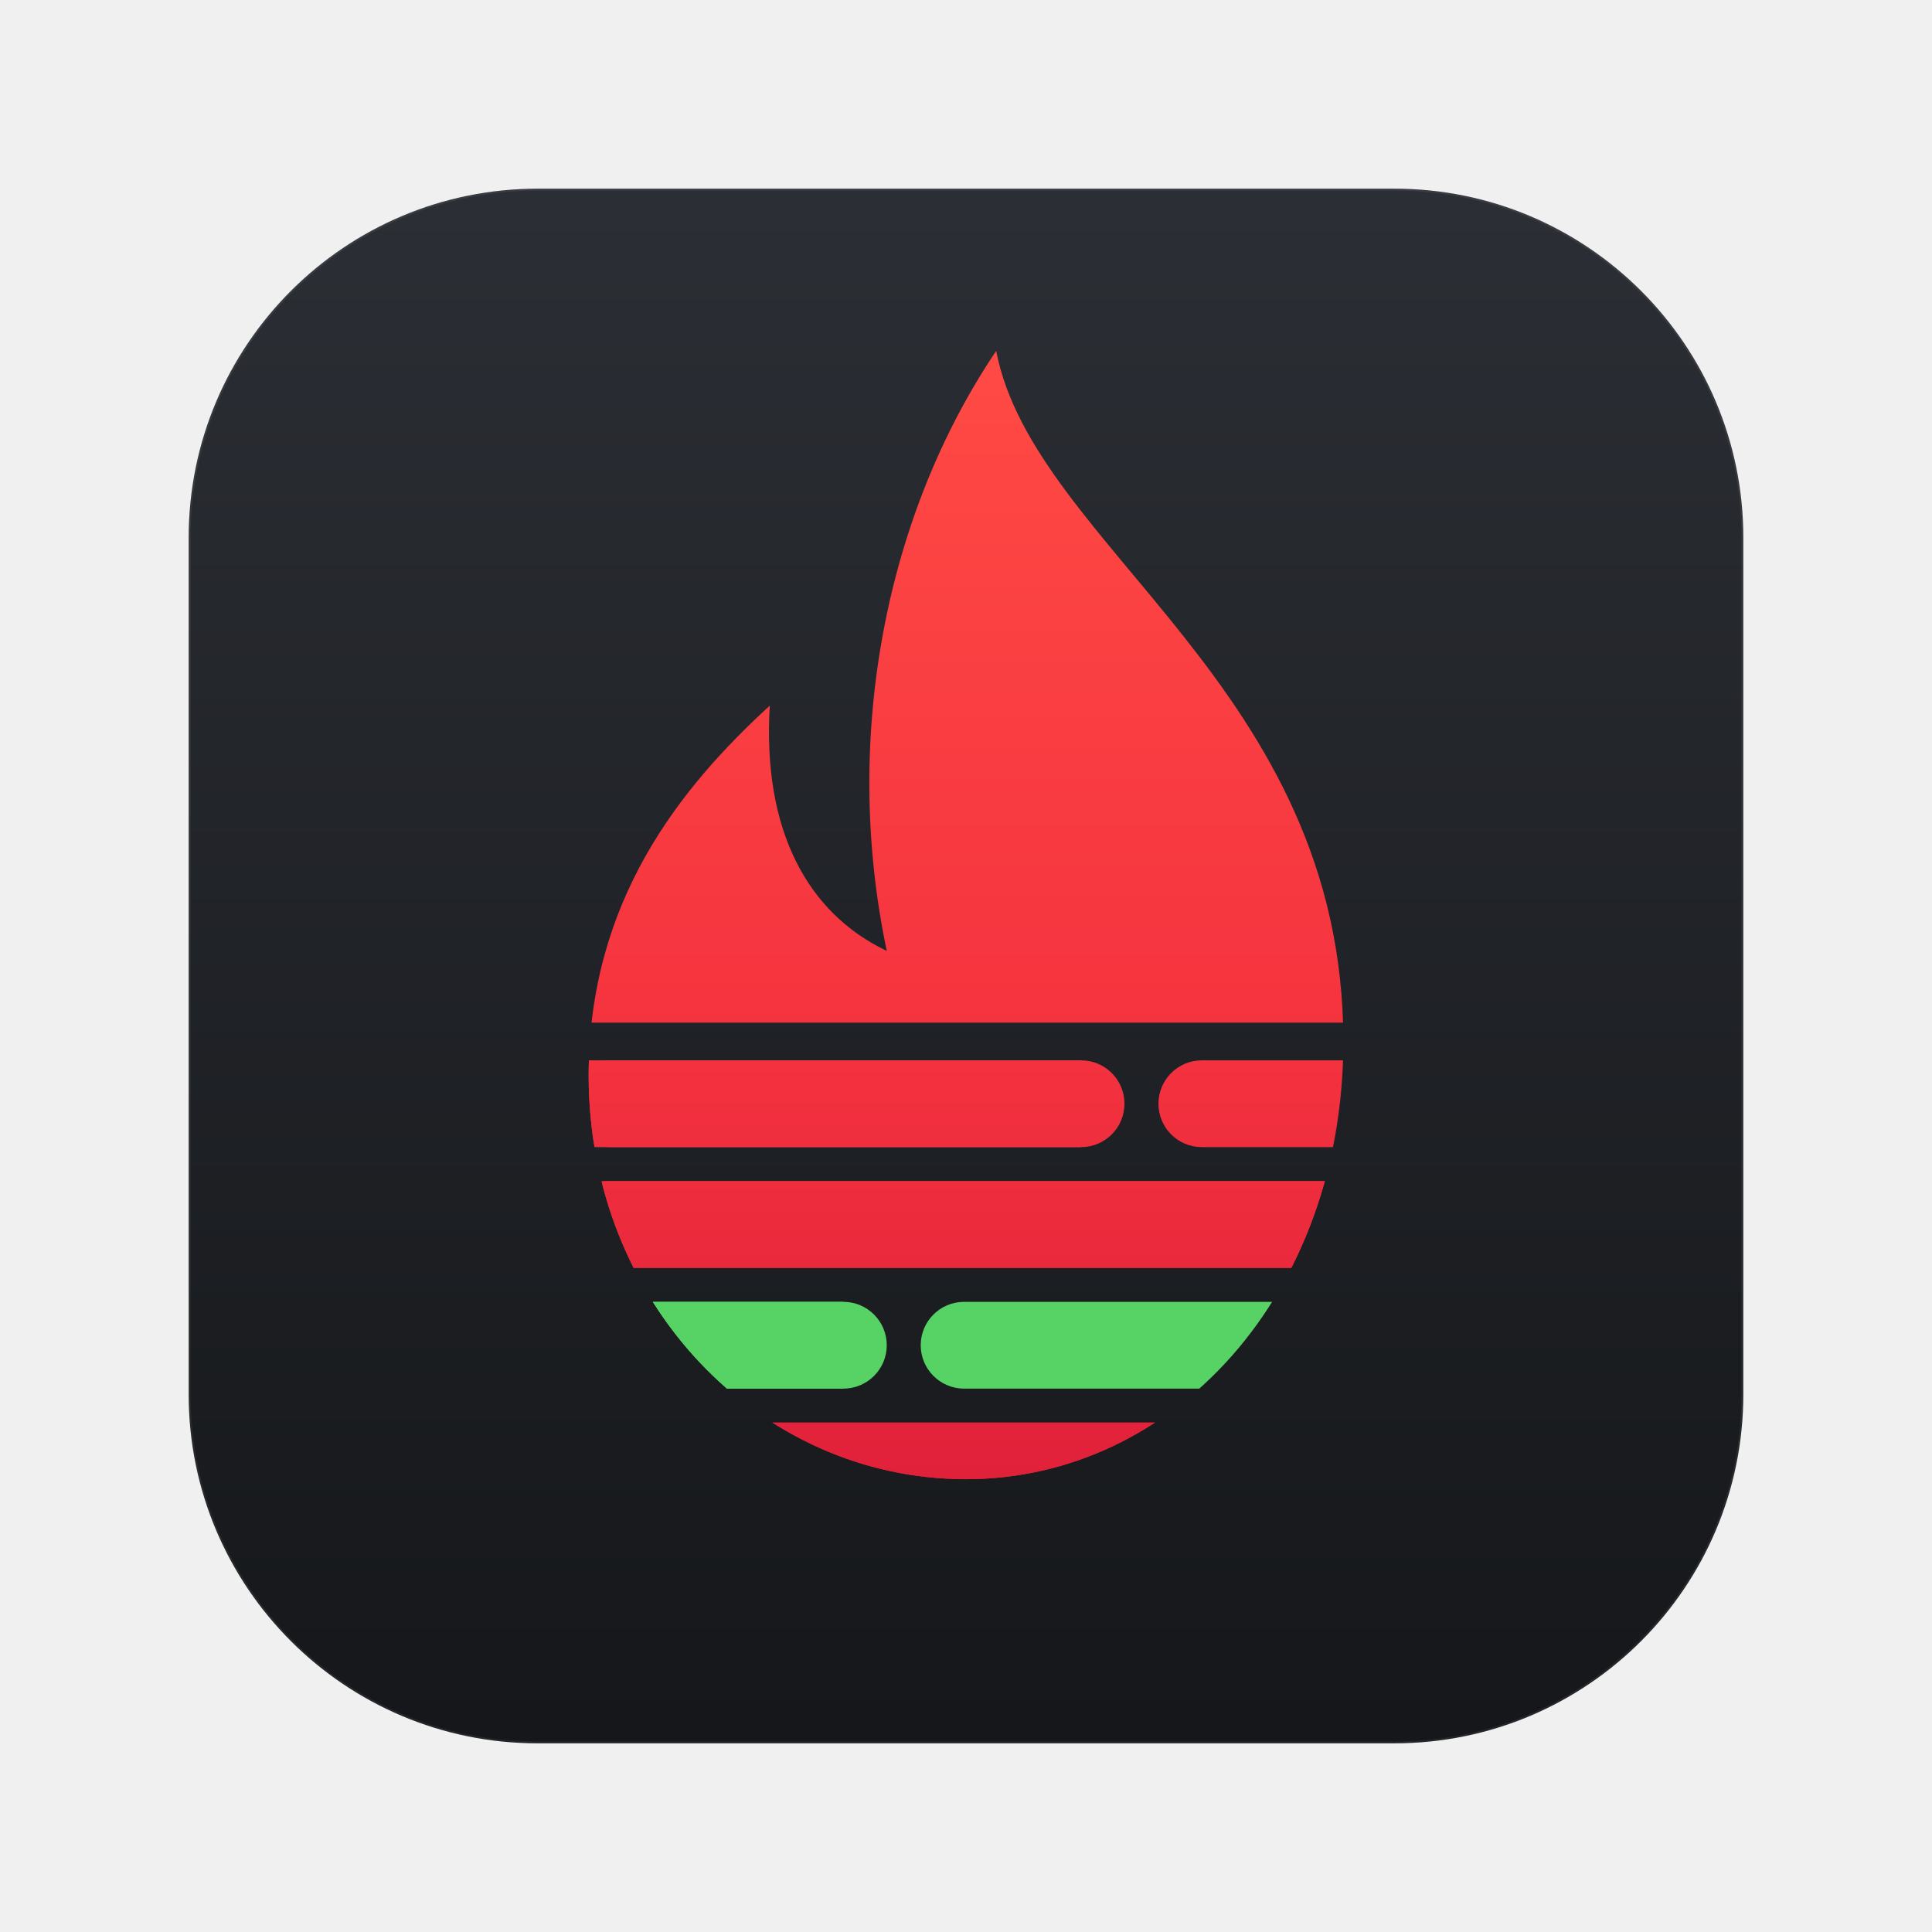
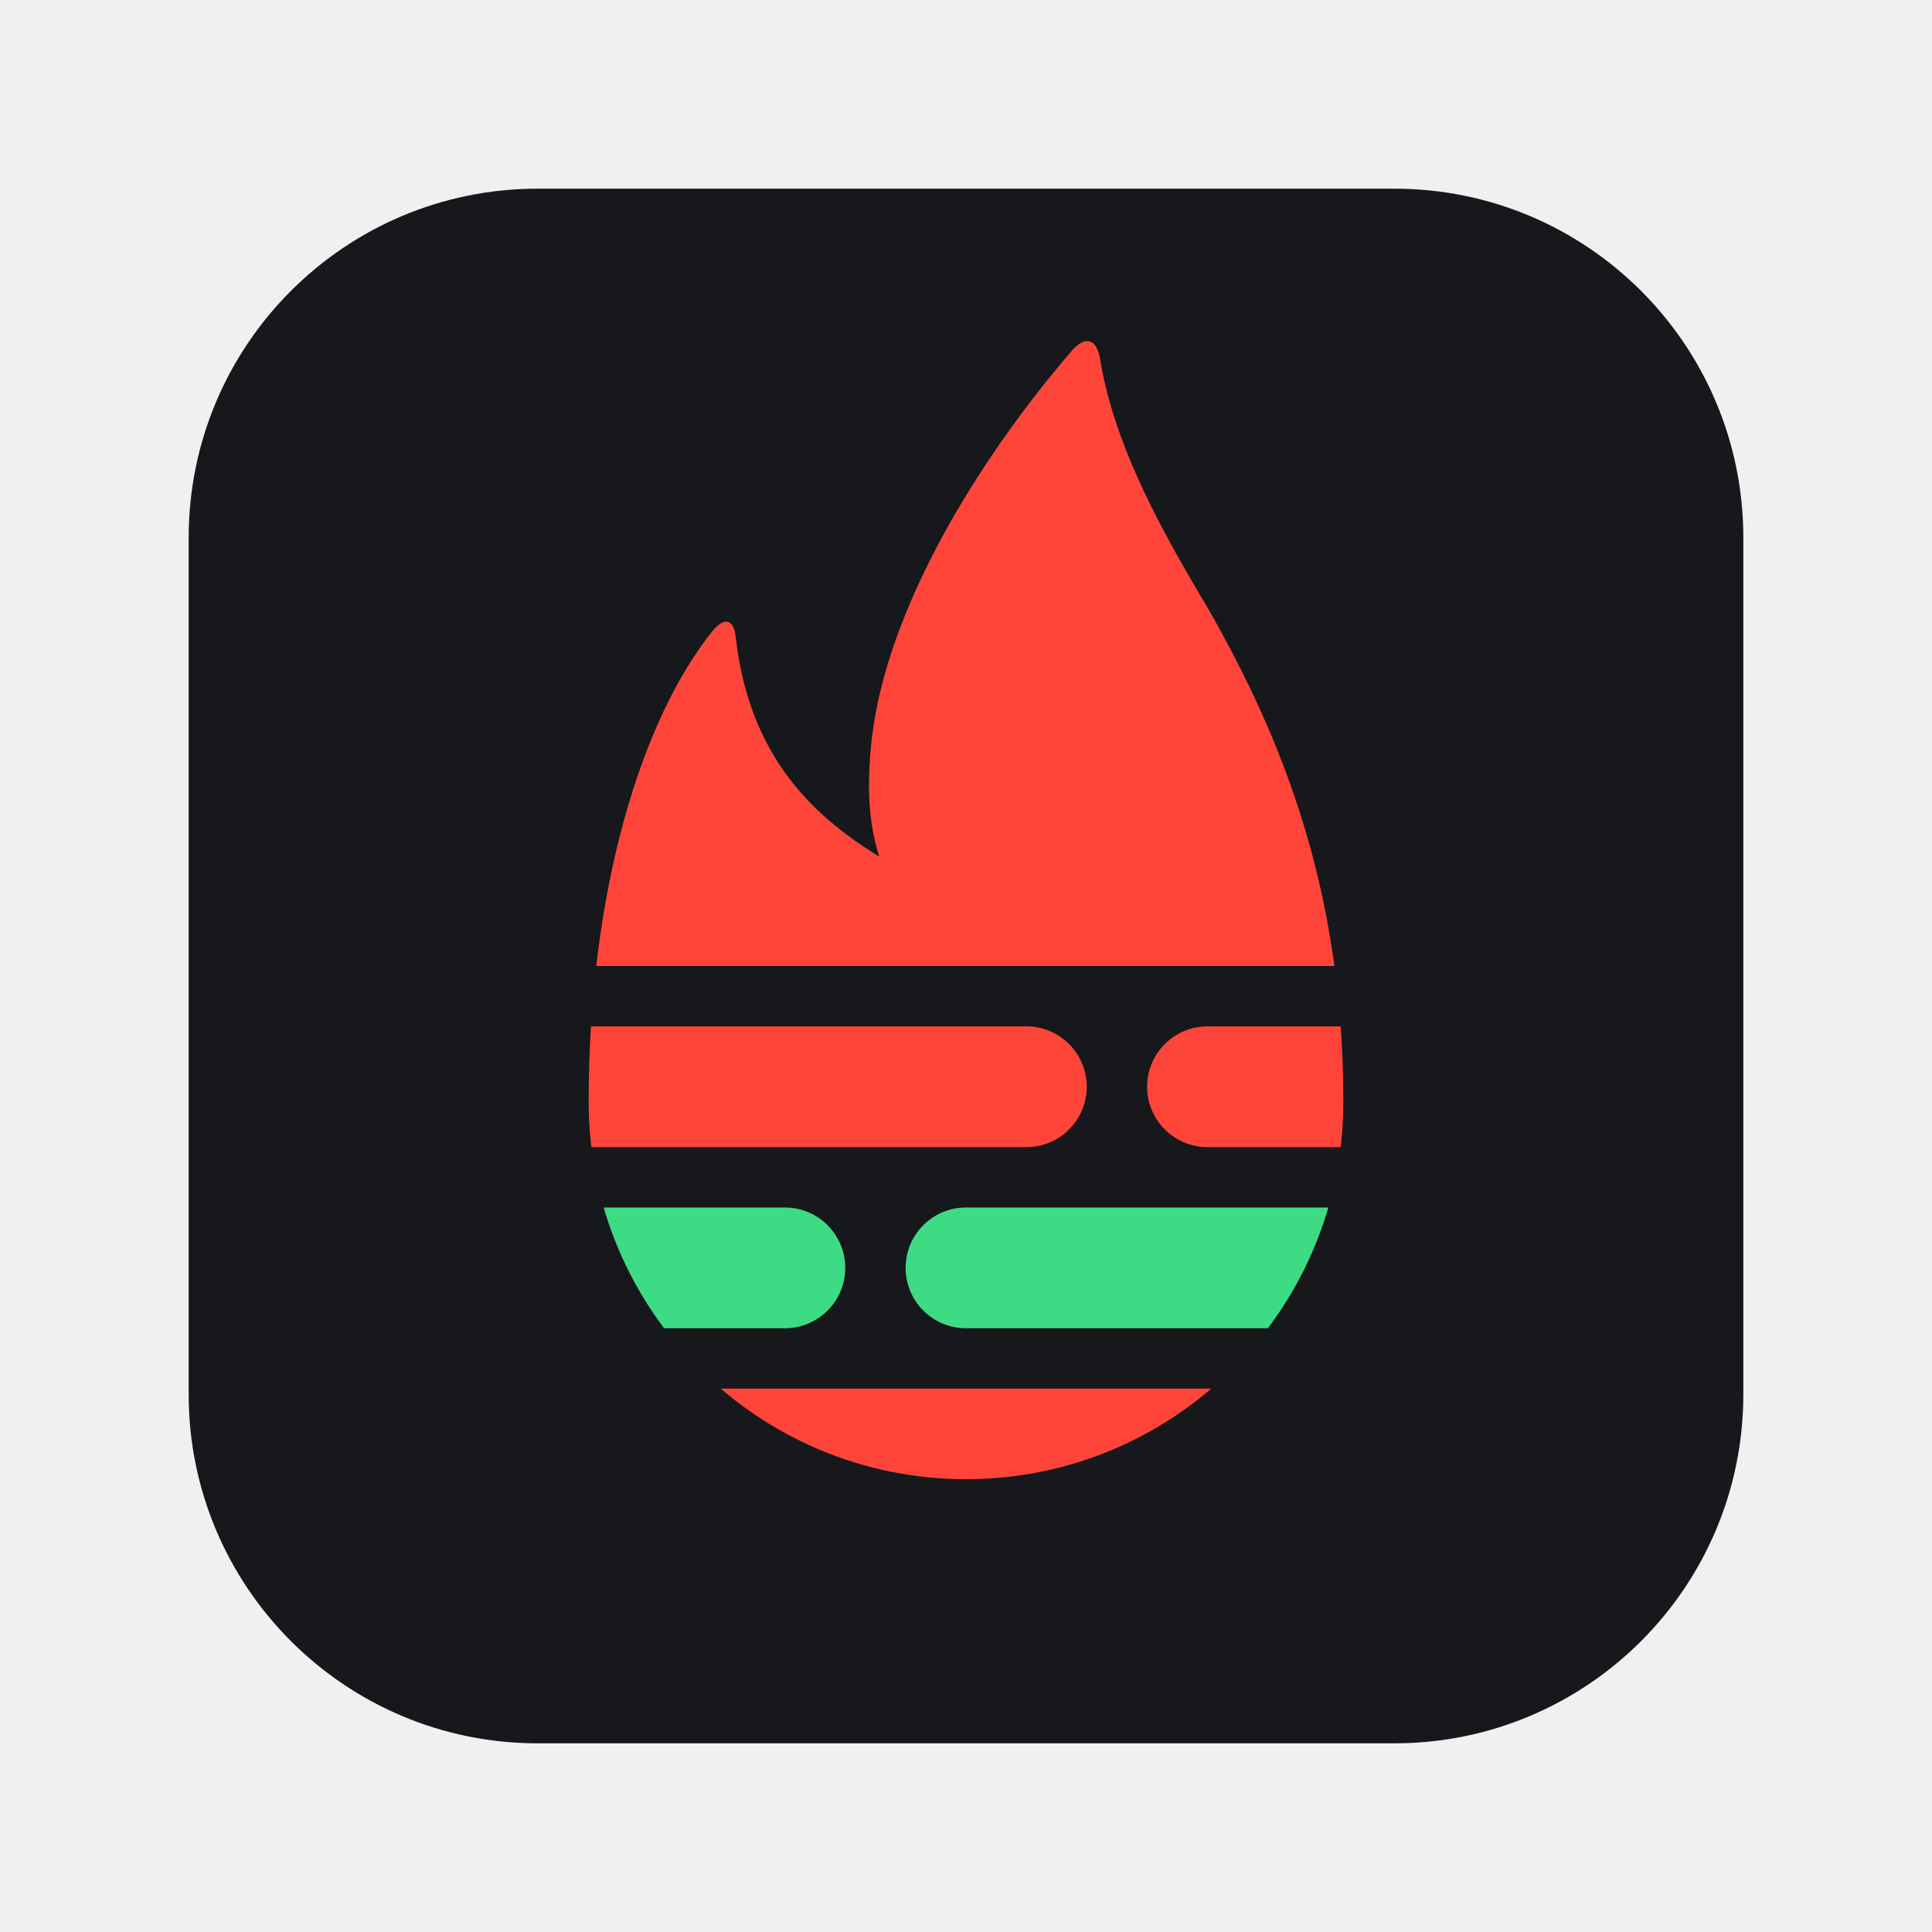
<svg xmlns="http://www.w3.org/2000/svg" viewBox="0 0 1024 1024" width="1024" height="1024">
  <defs>
-     <linearGradient id="bg" x1="0" y1="0" x2="0" y2="1">
-       <stop offset="0" stop-color="#2B2E34" />
-       <stop offset="1" stop-color="#15171A" />
-     </linearGradient>
-     <linearGradient id="flame" gradientUnits="userSpaceOnUse" x1="0" y1="214" x2="0" y2="812">
-       <stop offset="0" stop-color="#FF4A44" />
-       <stop offset="0.6" stop-color="#F5333F" />
-       <stop offset="1" stop-color="#E0213A" />
-     </linearGradient>
    <clipPath id="clip">
-       <path d="M528 214 C 548 318, 712 392, 712 580 C 712 714, 622 812, 512 812 C 402 812, 312 718, 312 598 C 312 506, 360 446, 408 402 C 404 468, 428 512, 470 532 C 446 418, 470 300, 528 214 Z" />
+       <path d="M312 612 A 200 200 0 0 0 712 612 C 712 500, 680 420, 640 350 C 610 300, 590 260, 583 218 C 581 207, 575 206, 568 214 C 519 271, 470 350, 462 420 C 459 448, 461 466, 466 482 C 430 460, 397 428, 390 366 C 389 356, 384 355, 378 362 C 340 409, 312 500, 312 612 Z" />
    </clipPath>
  </defs>
-   <rect x="100" y="100" width="824" height="824" rx="185" fill="url(#bg)" />
-   <rect x="100.5" y="100.5" width="823" height="823" rx="184.5" fill="none" stroke="#FFFFFF" stroke-opacity="0.07" />
+   <rect x="100" y="100" width="824" height="824" rx="185" fill="#17181B" />
  <g transform="translate(0 -28)">
    <g clip-path="url(#clip)">
-       <rect x="300" y="200" width="440" height="370" fill="url(#flame)" />
-       <rect x="300" y="590" width="273.0" height="46" fill="url(#flame)" />
-       <rect x="300" y="590" width="296" height="46" rx="23.0" fill="url(#flame)" />
-       <rect x="614" y="590" width="126" height="46" rx="23.0" fill="url(#flame)" />
-       <rect x="300" y="654" width="417.0" height="46" fill="url(#flame)" />
-       <rect x="300" y="654" width="440" height="46" rx="23.0" fill="url(#flame)" />
-       <rect x="300" y="718" width="147.0" height="46" fill="#56D364" />
-       <rect x="300" y="718" width="170" height="46" rx="23.0" fill="#56D364" />
-       <rect x="488" y="718" width="252" height="46" rx="23.0" fill="#56D364" />
-       <rect x="300" y="782" width="420.0" height="40" fill="url(#flame)" />
-       <rect x="300" y="782" width="440" height="40" rx="20.0" fill="url(#flame)" />
+       <rect x="300" y="190" width="440" height="350" fill="#FF453A" />
+       <rect x="280" y="572" width="296" height="64" rx="32" fill="#FF453A" />
+       <rect x="608" y="572" width="140" height="64" rx="32" fill="#FF453A" />
+       <rect x="280" y="668" width="168" height="64" rx="32" fill="#3DDC84" />
+       <rect x="480" y="668" width="268" height="64" rx="32" fill="#3DDC84" />
+       <rect x="300" y="764" width="440" height="66" fill="#FF453A" />
    </g>
  </g>
</svg>
